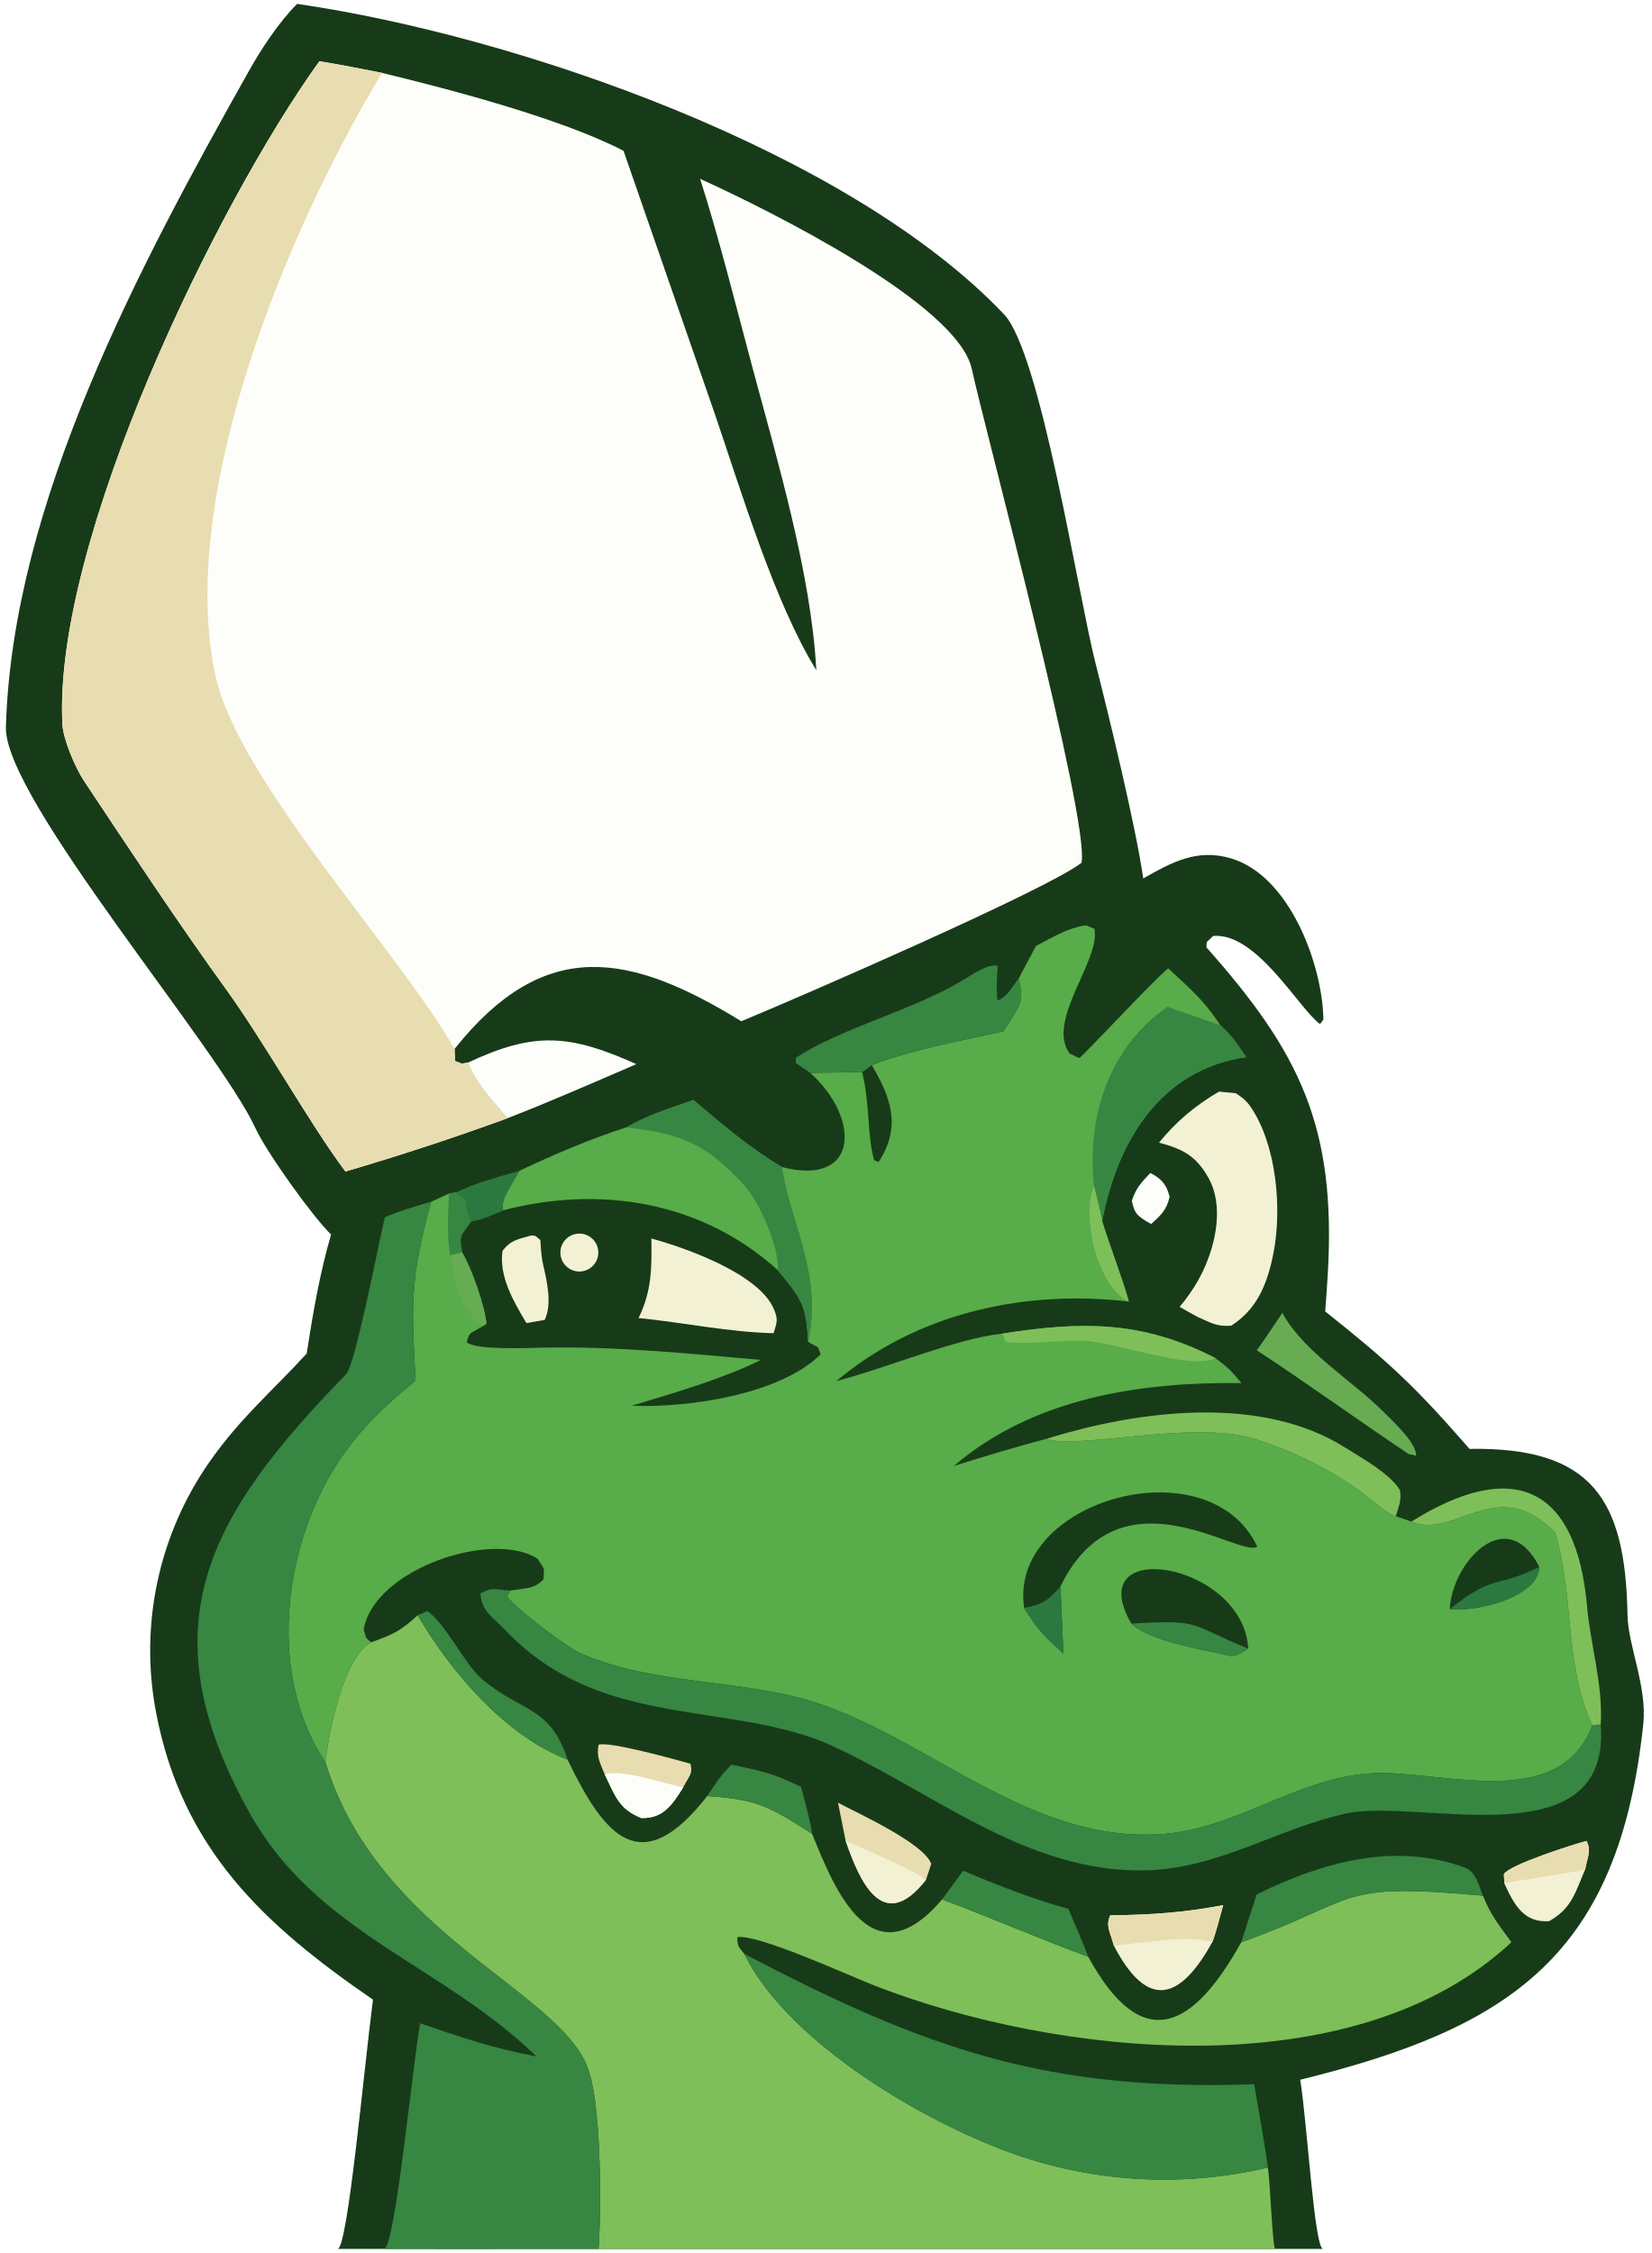
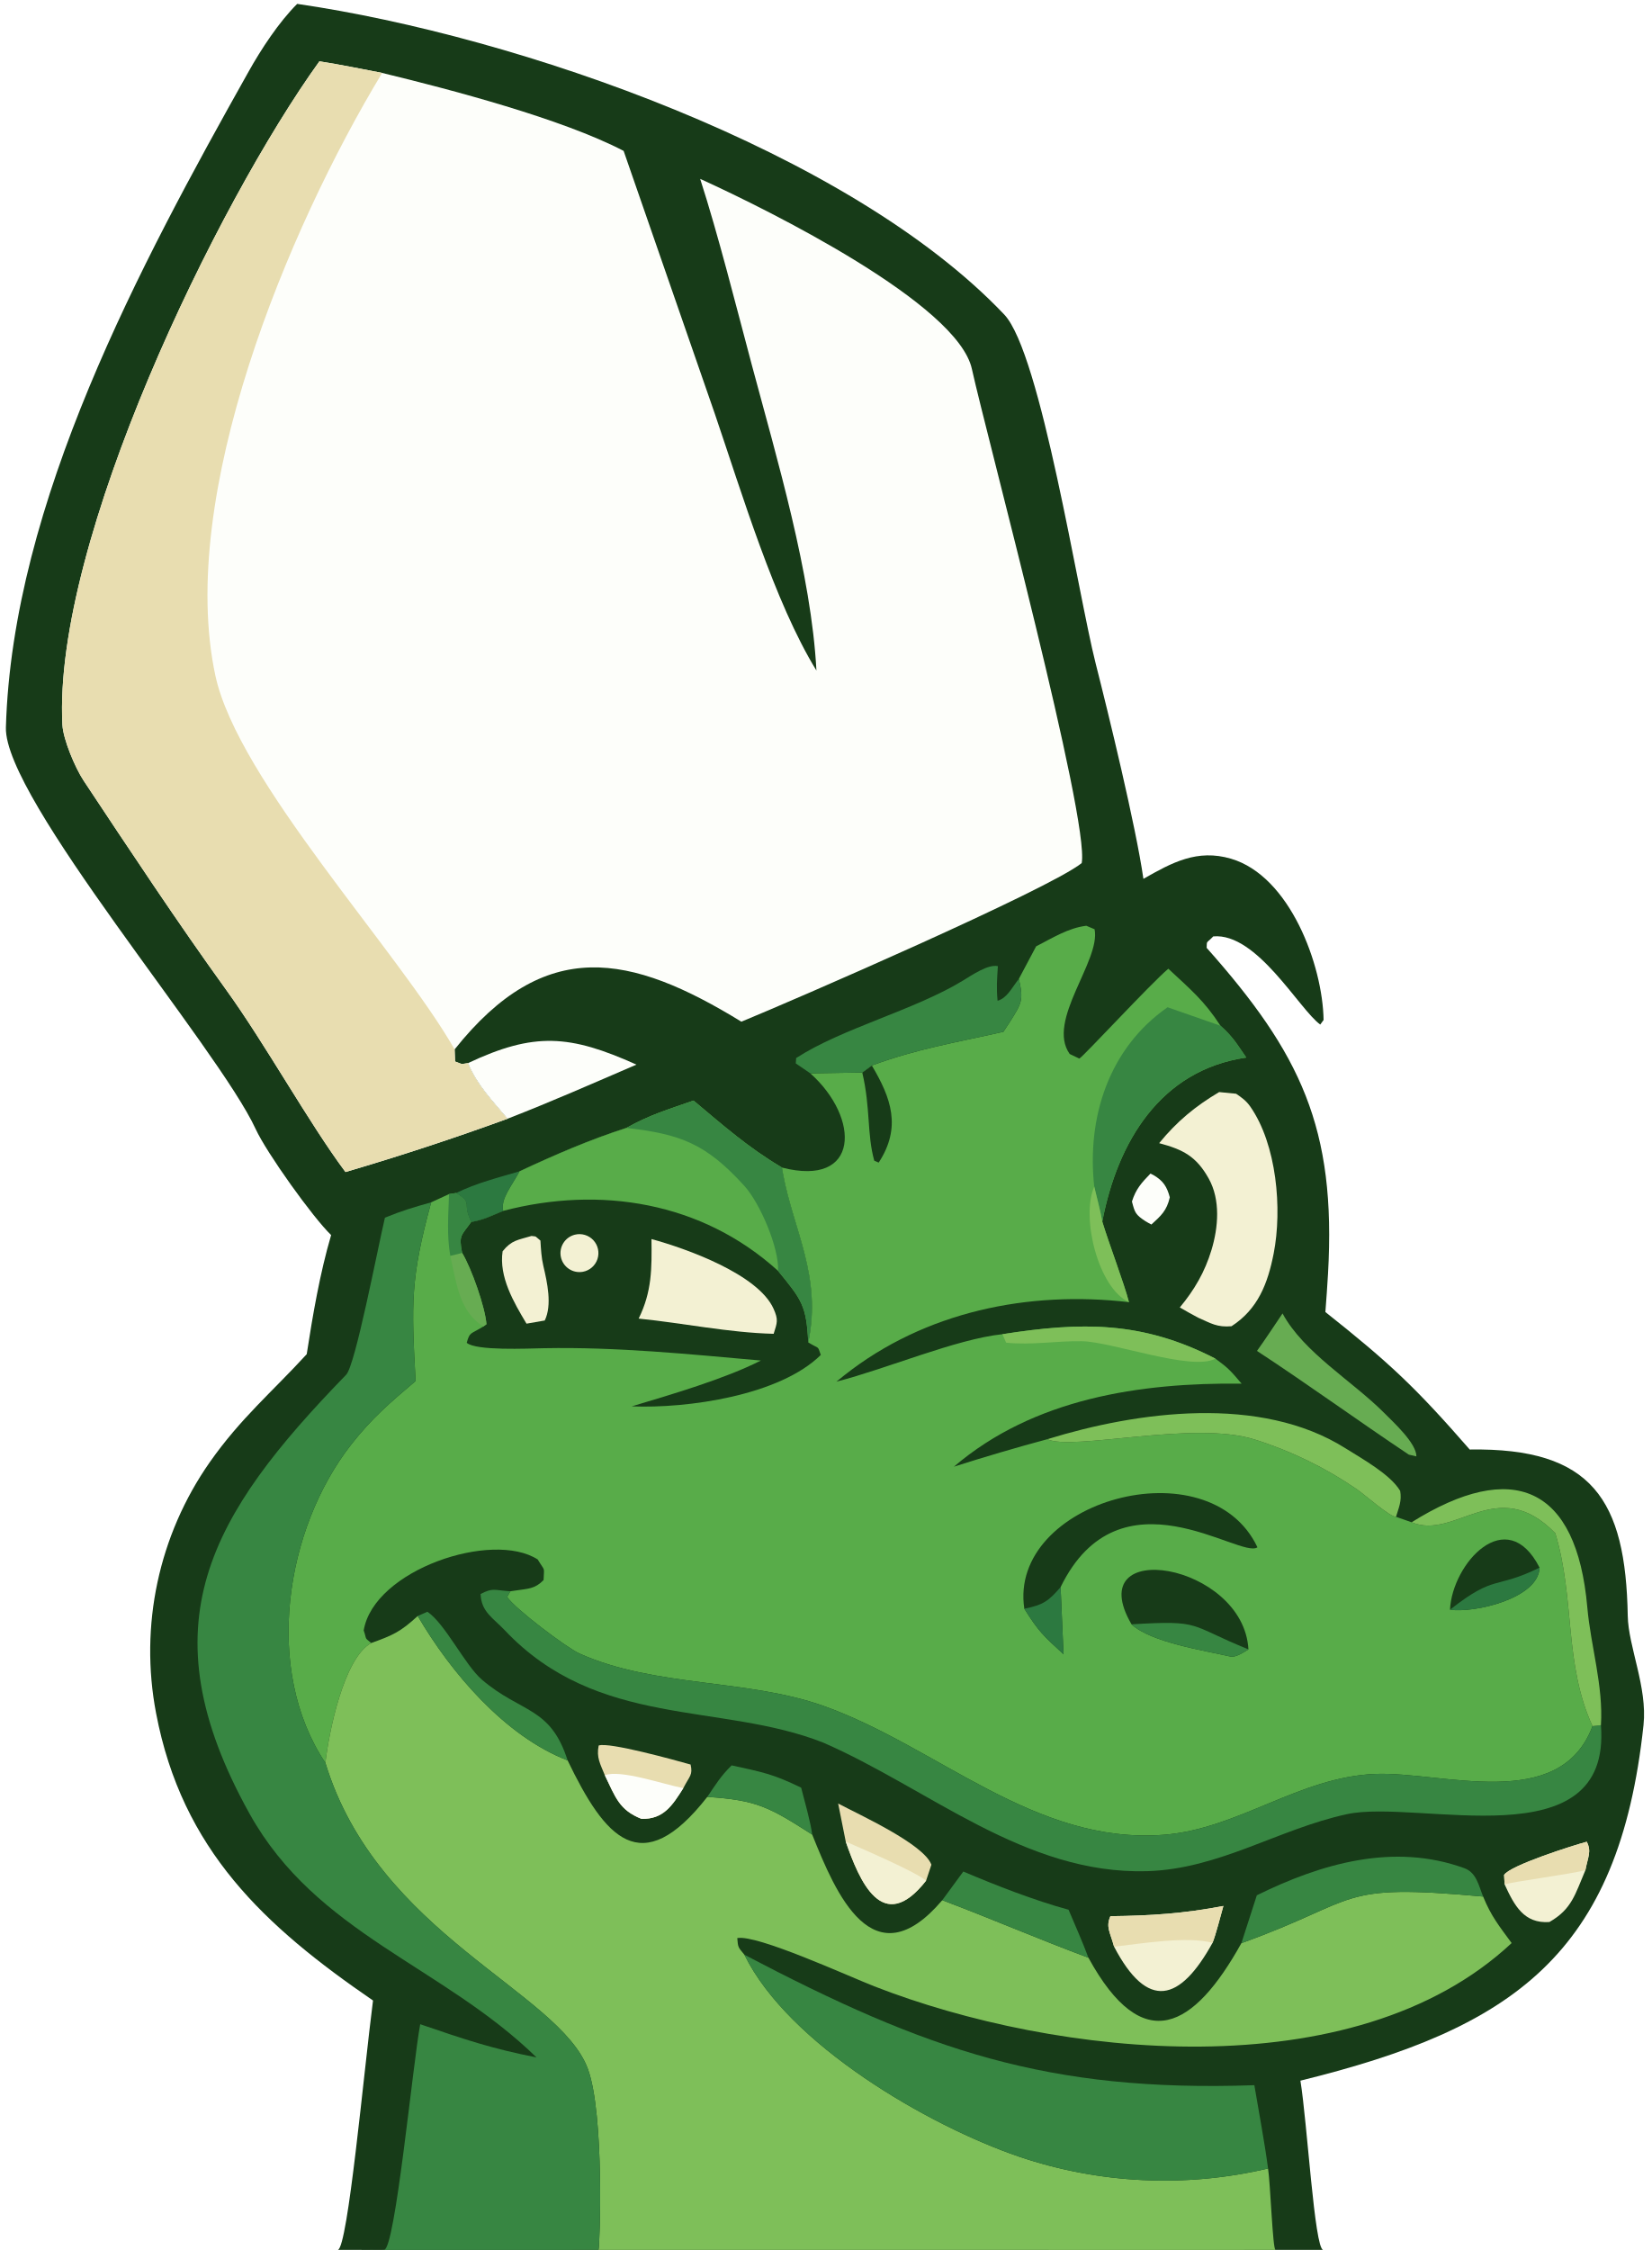
- <svg xmlns="http://www.w3.org/2000/svg" width="212.842" height="290.435" viewBox="736.958 23.220 212.842 290.435" fill-rule="evenodd" clip-rule="evenodd">
+ <svg xmlns="http://www.w3.org/2000/svg" width="212.842" height="289.919" viewBox="736.958 23.22 212.842 289.919" fill-rule="evenodd" clip-rule="evenodd">
  <g transform="translate(-1074,0)">
    <g>
      <g transform="matrix(1,0,0,1,1068.303,0)">
        <path d="M780.958,23.72C809.307,27.841 852.023,42.62 872.083,63.746C876.805,68.718 881.603,99.809 883.859,108.674C885.513,115.17 889.047,129.659 890.023,136.462C893.695,134.369 896.951,132.583 901.314,133.868C908.905,136.103 913.132,147.579 913.244,154.649L912.814,155.236C910.103,153.293 904.654,143.37 899.025,143.877C898.1,144.853 898.214,144.344 898.173,145.352C910.248,158.934 914.898,168.534 913.814,187.371C913.717,189.008 913.604,190.643 913.476,192.278C921.723,198.825 925.047,201.926 932.078,209.994C947.888,209.745 952.181,216.487 952.447,231.433C952.518,235.4 954.997,240.623 954.478,245.494C951.319,275.116 937.62,284.585 910.258,291.319C911.134,296.674 912.071,312.946 913.19,313.126L907.046,313.126C896.255,313.143 884.654,313.126 873.777,313.126L819.789,313.126C813.773,313.124 790.465,313.151 786.201,313.126C787.495,312.806 789.533,290.268 790.731,280.992C776.779,271.422 766.131,261.623 762.771,243.969C760.614,232.704 763.105,221.045 769.678,211.646C773.667,205.959 777.716,202.59 782.186,197.711C782.964,192.664 783.889,187.271 785.332,182.361C782.985,180.109 777.021,171.774 775.607,168.701C770.784,158.224 743.155,126.089 743.415,116.96C744.24,87.984 760.727,57.329 774.665,32.501C776.282,29.599 778.601,26.062 780.958,23.72Z" style="fill:rgb(23,59,24);fill-rule:nonzero;" />
      </g>
      <g transform="matrix(1,0,0,1,1068.303,0)">
        <path d="M876.194,145.16C878.311,144.074 880.353,142.786 882.662,142.507L883.728,142.957C884.551,147.012 877.472,154.746 880.521,159.028L881.76,159.621C882.225,159.425 890.984,149.929 893.234,148.042C896.099,150.724 897.827,152.109 899.956,155.391C901.554,156.813 902.046,157.702 903.279,159.488C892.189,161.102 886.675,170.389 884.722,180.626C885.599,183.518 887.545,188.597 888.161,191.007C875.207,189.5 861.877,192.225 851.502,200.409C851.15,200.687 850.8,200.968 850.452,201.252C856.99,199.577 865.866,195.767 871.85,195.136C882.047,193.537 889.849,193.421 899.305,198.285C901.035,199.556 901.261,199.85 902.679,201.506C889.598,201.364 875.902,203.404 865.597,212.206C869.582,210.935 873.595,209.755 877.634,208.667C880.91,210.215 896.468,206.21 904.349,208.699C909.047,210.173 913.497,212.341 917.555,215.131C918.64,215.891 921.817,218.704 922.578,218.666L924.591,219.368C930.24,221.741 935.616,213.096 943.107,220.782C945.666,229.215 944.209,237.633 947.907,245.635C943.693,256.877 928.523,251.457 919.896,251.798C910.113,252.185 902.238,258.887 892.678,259.634C876.018,260.936 863.559,248.305 848.807,243.036C838.901,239.516 827.101,240.656 817.342,236.283C815.703,235.548 808.955,230.466 808.019,228.988L808.435,228.261L809.076,228.168C810.739,227.911 811.555,227.987 812.714,226.818C812.769,224.972 812.967,225.839 811.957,224.162C806.121,220.393 790.835,225.486 789.531,233.305C789.973,234.597 789.568,234.141 790.496,234.93C786.939,236.89 785.027,246.526 784.594,250.373C776.576,238.38 779.395,220.236 787.93,209.341C790.568,205.973 792.931,203.953 796.219,201.17C795.672,191.123 795.553,187.947 798.227,178.144L800.53,177.081L801.453,176.941C803.698,178.434 802.082,178.051 803.381,180.676C805.075,180.37 805.905,179.901 807.502,179.246C807.169,177.66 808.6,176.058 809.614,174.15C814.064,172.066 818.719,170.048 823.394,168.555C826.536,166.812 828.676,166.224 832.036,165.037C835.859,168.24 839.09,171.097 843.423,173.661C853.496,176.256 853.551,167.299 847.091,161.523L853.787,161.42L855.018,160.512C860.975,158.325 865.837,157.565 871.978,156.169C872.245,155.773 872.507,155.374 872.764,154.971C874.342,152.485 874.596,152.105 873.97,149.349L876.194,145.16Z" style="fill:rgb(88,172,73);fill-rule:nonzero;" />
      </g>
      <g transform="matrix(1,0,0,1,1068.303,0)">
        <path d="M823.394,168.555C826.536,166.812 828.676,166.224 832.036,165.037C835.859,168.24 839.09,171.097 843.423,173.661L843.564,174.463C844.898,181.703 848.605,187.646 846.825,196.193C848.324,197.122 847.981,196.508 848.443,197.807C843.153,203.034 831.275,204.728 824.074,204.434C829.133,202.917 836.081,200.889 840.721,198.528C831.386,197.703 822.148,196.763 812.762,196.941C810.633,196.981 804.004,197.294 802.809,196.244C803.21,194.807 803.262,195.186 804.95,194.143L805.352,193.853C805.19,191.662 803.408,186.611 802.217,184.663C801.749,182.328 802.14,182.434 803.381,180.676C805.075,180.37 805.905,179.901 807.502,179.246C807.169,177.66 808.6,176.058 809.614,174.15C814.064,172.066 818.719,170.048 823.394,168.555Z" style="fill:rgb(23,59,24);fill-rule:nonzero;" />
      </g>
      <g transform="matrix(1,0,0,1,1068.303,0)">
        <path d="M823.394,168.555C826.536,166.812 828.676,166.224 832.036,165.037C835.859,168.24 839.09,171.097 843.423,173.661L843.564,174.463C844.898,181.703 848.605,187.646 846.825,196.193C846.593,191.444 845.99,190.706 842.936,186.978C833.13,178.085 820.009,175.975 807.502,179.246C807.169,177.66 808.6,176.058 809.614,174.15C814.064,172.066 818.719,170.048 823.394,168.555Z" style="fill:rgb(88,172,73);fill-rule:nonzero;" />
      </g>
      <g transform="matrix(1,0,0,1,1068.303,0)">
        <path d="M823.394,168.555C826.536,166.812 828.676,166.224 832.036,165.037C835.859,168.24 839.09,171.097 843.423,173.661L843.564,174.463C844.898,181.703 848.605,187.646 846.825,196.193C846.593,191.444 845.99,190.706 842.936,186.978C843.083,183.99 840.587,178.236 838.615,176.056C833.606,170.517 830.286,169.354 823.394,168.555Z" style="fill:rgb(55,134,66);fill-rule:nonzero;" />
      </g>
      <g transform="matrix(1,0,0,1,1068.303,0)">
        <path d="M826.62,182.877C831.092,184.091 840.353,187.403 842.351,191.848C843.003,193.298 842.819,193.646 842.367,195.085C836.619,194.946 830.708,193.702 824.968,193.124C826.689,189.632 826.664,186.67 826.62,182.877Z" style="fill:rgb(243,241,211);fill-rule:nonzero;" />
      </g>
      <g transform="matrix(1,0,0,1,1068.303,0)">
        <path d="M811.157,182.477C811.92,182.577 811.512,182.44 812.307,183.069C812.373,184.167 812.431,185.258 812.683,186.332C813.181,188.454 813.838,191.373 812.864,193.37L810.513,193.778C808.855,191.006 806.946,187.742 807.433,184.454C808.593,182.998 809.407,183.007 811.157,182.477Z" style="fill:rgb(243,241,211);fill-rule:nonzero;" />
      </g>
      <g transform="matrix(1,0,0,1,1068.303,0)">
        <path d="M816.745,182.314C817.61,182.099 818.524,182.371 819.13,183.024C819.735,183.677 819.938,184.609 819.658,185.455C819.378,186.301 818.661,186.928 817.785,187.091C816.485,187.333 815.228,186.498 814.947,185.207C814.666,183.915 815.463,182.634 816.745,182.314Z" style="fill:rgb(243,241,211);fill-rule:nonzero;" />
      </g>
      <g transform="matrix(1,0,0,1,1068.303,0)">
        <path d="M893.137,153.008L899.956,155.391C901.554,156.813 902.046,157.702 903.279,159.488C892.189,161.102 886.675,170.389 884.722,180.626C884.499,179.324 884.001,177.456 883.685,176.122C882.705,167.178 885.583,158.268 893.137,153.008Z" style="fill:rgb(55,134,66);fill-rule:nonzero;" />
      </g>
      <g transform="matrix(1,0,0,1,1068.303,0)">
        <path d="M871.85,195.136C882.047,193.537 889.849,193.421 899.305,198.285C896.262,199.944 885.944,196.086 882.06,196.037C878.652,195.994 875.709,196.567 872.332,196.229L871.85,195.136Z" style="fill:rgb(126,191,89);fill-rule:nonzero;" />
      </g>
      <g transform="matrix(1,0,0,1,1068.303,0)">
        <path d="M853.787,161.42L855.018,160.512C857.511,164.698 858.873,168.482 855.904,173.024L855.334,172.781C854.371,169.318 854.869,166 853.787,161.42Z" style="fill:rgb(23,59,24);fill-rule:nonzero;" />
      </g>
      <g transform="matrix(1,0,0,1,1068.303,0)">
        <path d="M883.685,176.122C884.001,177.456 884.499,179.324 884.722,180.626C885.599,183.518 887.545,188.597 888.161,191.007C884.196,189.195 881.945,180.059 883.685,176.122Z" style="fill:rgb(126,191,89);fill-rule:nonzero;" />
      </g>
      <g transform="matrix(1,0,0,1,1068.303,0)">
        <path d="M800.691,185.041L802.217,184.663C803.408,186.611 805.19,191.662 805.352,193.853L804.95,194.143C801.834,192.168 801.51,188.62 800.691,185.041Z" style="fill:rgb(103,172,82);fill-rule:nonzero;" />
      </g>
      <g transform="matrix(1,0,0,1,1068.303,0)">
        <path d="M800.53,177.081L801.453,176.941C803.698,178.434 802.082,178.051 803.381,180.676C802.14,182.434 801.749,182.328 802.217,184.663L800.691,185.041C800.221,182.341 800.441,179.826 800.53,177.081Z" style="fill:rgb(55,134,66);fill-rule:nonzero;" />
      </g>
      <g transform="matrix(1,0,0,1,1068.303,0)">
        <path d="M874.673,230.508C872.569,216.595 898.459,209.356 904.719,222.591C902.538,224.189 886.982,212.082 879.349,227.725L879.729,236.38C877.129,233.981 876.553,233.502 874.673,230.508Z" style="fill:rgb(23,59,24);fill-rule:nonzero;" />
      </g>
      <g transform="matrix(1,0,0,1,1068.303,0)">
        <path d="M879.349,227.725L879.729,236.38C877.129,233.981 876.553,233.502 874.673,230.508C877.148,230.021 877.821,229.483 879.349,227.725Z" style="fill:rgb(44,121,64);fill-rule:nonzero;" />
      </g>
      <g transform="matrix(1,0,0,1,1068.303,0)">
        <path d="M888.49,232.517C881.859,221.146 902.929,224.577 903.558,235.744C902.983,236.109 901.894,236.821 901.25,236.672C897.895,235.899 890.988,234.847 888.49,232.517Z" style="fill:rgb(23,59,24);fill-rule:nonzero;" />
      </g>
      <g transform="matrix(1,0,0,1,1068.303,0)">
        <path d="M888.49,232.517C897.7,231.974 895.675,232.558 903.558,235.744C902.983,236.109 901.894,236.821 901.25,236.672C897.895,235.899 890.988,234.847 888.49,232.517Z" style="fill:rgb(55,134,66);fill-rule:nonzero;" />
      </g>
      <g transform="matrix(1,0,0,1,1068.303,0)">
        <path d="M929.537,230.633C929.808,224.706 936.826,216.883 941.082,225.215C940.95,229.196 932.649,231.097 929.537,230.633Z" style="fill:rgb(23,59,24);fill-rule:nonzero;" />
      </g>
      <g transform="matrix(1,0,0,1,1068.303,0)">
        <path d="M941.082,225.215C940.95,229.196 932.649,231.097 929.537,230.633C935.46,225.989 935.256,228.072 941.082,225.215Z" style="fill:rgb(44,121,64);fill-rule:nonzero;" />
      </g>
      <g transform="matrix(1,0,0,1,1068.303,0)">
        <path d="M796.495,231.444C800.779,238.765 807.744,246.942 815.814,250.056C820.623,260.032 825.275,265.659 833.814,254.756C840.161,255.169 841.768,256.041 847.338,259.616C850.377,267.205 855.167,278.554 864.099,268.066C870.426,270.449 876.614,273.133 882.936,275.477C889.996,288.378 896.555,284.561 902.651,273.602C918.284,267.98 914.612,265.841 933.807,267.597C934.857,270.17 935.871,271.382 937.482,273.589C917.114,292.629 878.645,288.261 855.341,279.164C852.02,277.868 840.233,272.457 837.677,272.948C837.773,274.203 837.793,274.111 838.601,275.097C844.262,286.641 862.266,297.105 874.011,301.117C884.35,304.618 895.464,305.146 906.088,302.639C906.391,304.578 906.681,313.061 907.046,313.126C896.255,313.143 884.654,313.126 873.777,313.126L819.789,313.126C819.956,312.913 820.593,295.652 818.414,289.784C814.704,279.789 791.331,272.489 784.594,250.373C785.027,246.526 786.939,236.89 790.496,234.93C793.36,233.899 794.267,233.481 796.495,231.444Z" style="fill:rgb(126,191,89);fill-rule:nonzero;" />
      </g>
      <g transform="matrix(1,0,0,1,1068.303,0)">
        <path d="M792.267,180.122C794.469,179.22 795.927,178.79 798.227,178.144C795.553,187.947 795.672,191.123 796.219,201.17C792.931,203.953 790.568,205.973 787.93,209.341C779.395,220.236 776.576,238.38 784.594,250.373C791.331,272.489 814.704,279.789 818.414,289.784C820.593,295.652 819.956,312.913 819.789,313.126C813.773,313.124 790.465,313.151 786.201,313.126L788.737,313.126C790.239,313.125 790.897,313.155 792.166,313.126C793.59,312.987 795.853,289.221 796.813,284.046C802.461,285.978 805.934,287.169 811.804,288.325C799.675,276.499 783.445,272.413 774.824,256.93C761.246,232.545 769.722,218.426 787.269,200.36C788.454,199.139 791.281,184.31 792.267,180.122Z" style="fill:rgb(55,134,66);fill-rule:nonzero;" />
      </g>
      <g transform="matrix(1,0,0,1,1068.303,0)">
        <path d="M948.99,245.51C950.366,263.125 925.463,254.981 916.252,256.981C907.396,258.903 899.789,264.064 890.473,264.326C874.714,264.769 862.429,253.717 848.757,247.761C835.482,242.528 819.717,245.991 807.704,233.276C806.206,231.692 804.683,230.928 804.595,228.611C806.236,227.773 806.263,228.124 808.435,228.261L808.019,228.988C808.955,230.466 815.703,235.548 817.342,236.283C827.101,240.656 838.901,239.516 848.807,243.036C863.559,248.305 876.018,260.936 892.678,259.634C902.238,258.887 910.113,252.185 919.896,251.798C928.523,251.457 943.693,256.877 947.907,245.635L948.99,245.51Z" style="fill:rgb(55,134,66);fill-rule:nonzero;" />
      </g>
      <g transform="matrix(1,0,0,1,1068.303,0)">
        <path d="M838.601,275.097C862.051,287.399 877.628,292.825 904.321,291.904C904.887,295.307 905.649,299.266 906.088,302.639C895.464,305.146 884.35,304.618 874.011,301.117C862.266,297.105 844.262,286.641 838.601,275.097Z" style="fill:rgb(55,134,66);fill-rule:nonzero;" />
      </g>
      <g transform="matrix(1,0,0,1,1068.303,0)">
        <path d="M847.091,161.523L845.218,160.243L845.265,159.554C851.166,155.722 860.53,153.377 866.757,149.575C867.946,148.849 870.017,147.432 871.266,147.713C871.158,149.442 871.064,150.417 871.227,152.172C872.446,151.814 872.99,150.603 873.97,149.349C874.596,152.105 874.342,152.485 872.764,154.971C872.507,155.374 872.245,155.773 871.978,156.169C865.837,157.565 860.975,158.325 855.018,160.512L853.787,161.42L847.091,161.523Z" style="fill:rgb(55,134,66);fill-rule:nonzero;" />
      </g>
      <g transform="matrix(1,0,0,1,1068.303,0)">
        <path d="M904.64,267.433C912.911,263.355 922.275,260.628 931.383,263.94C932.95,264.51 933.225,266.169 933.807,267.597C914.612,265.841 918.284,267.98 902.651,273.602L904.64,267.433Z" style="fill:rgb(55,134,66);fill-rule:nonzero;" />
      </g>
      <g transform="matrix(1,0,0,1,1068.303,0)">
        <path d="M877.634,208.667C889.252,205.076 905.106,202.912 916.07,209.838C918.224,211.199 921.839,213.185 923.118,215.327C923.338,216.621 922.962,217.406 922.578,218.666C921.817,218.704 918.64,215.891 917.555,215.131C913.497,212.341 909.047,210.173 904.349,208.699C896.468,206.21 880.91,210.215 877.634,208.667Z" style="fill:rgb(126,191,89);fill-rule:nonzero;" />
      </g>
      <g transform="matrix(1,0,0,1,1068.303,0)">
        <path d="M924.591,219.368C937.593,211.242 945.854,214.659 947.235,230.339C947.671,235.288 949.313,240.459 948.99,245.51L947.907,245.635C944.209,237.633 945.666,229.215 943.107,220.782C935.616,213.096 930.24,221.741 924.591,219.368Z" style="fill:rgb(126,191,89);fill-rule:nonzero;" />
      </g>
      <g transform="matrix(1,0,0,1,1068.303,0)">
        <path d="M864.099,268.066L866.811,264.373C871.016,266.161 875.965,268.095 880.378,269.295C881.204,271.266 882.206,273.498 882.936,275.477C876.614,273.133 870.426,270.449 864.099,268.066Z" style="fill:rgb(55,134,66);fill-rule:nonzero;" />
      </g>
      <g transform="matrix(1,0,0,1,1068.303,0)">
        <path d="M796.495,231.444L797.742,230.9C800.024,232.429 802.584,237.778 804.755,239.64C809.836,243.997 813.578,243.061 815.814,250.056C807.744,246.942 800.779,238.765 796.495,231.444Z" style="fill:rgb(55,134,66);fill-rule:nonzero;" />
      </g>
      <g transform="matrix(1,0,0,1,1068.303,0)">
        <path d="M836.951,250.694C840.939,251.566 842.278,251.798 845.913,253.568C846.339,255.242 847.129,257.993 847.338,259.616C841.768,256.041 840.161,255.169 833.814,254.756C834.941,253.097 835.534,252.089 836.951,250.694Z" style="fill:rgb(55,134,66);fill-rule:nonzero;" />
      </g>
      <g transform="matrix(1,0,0,1,1068.303,0)">
        <path d="M801.453,176.941C804.018,175.675 806.862,174.954 809.614,174.15C808.6,176.058 807.169,177.66 807.502,179.246C805.905,179.901 805.075,180.37 803.381,180.676C802.082,178.051 803.698,178.434 801.453,176.941Z" style="fill:rgb(44,121,64);fill-rule:nonzero;" />
      </g>
      <g transform="matrix(1,0,0,1,1068.303,0)">
        <path d="M783.822,31.121C786.514,31.543 789.229,32.101 791.908,32.617C800.651,34.737 815.075,38.515 823.031,42.664L834.783,76.535C838.248,86.684 842.485,100.86 847.88,109.619C847.223,97.162 842.79,82.35 839.55,70.233C837.565,62.811 835.231,53.489 832.895,46.268C841.931,50.379 866.074,62.395 867.915,70.758C869.799,79.319 883.113,128.812 882.069,134.43C877.846,137.829 844.715,152.202 838.208,154.867C823.917,146.109 812.909,143.797 801.249,158.438L801.307,159.997C802.443,160.399 801.886,160.355 802.971,160.205C804.149,163.052 806.073,164.99 808.069,167.371C801.182,169.883 794.216,172.173 787.182,174.238C782.461,167.92 776.892,157.799 771.749,150.682C765.636,142.222 759.224,132.539 753.444,123.822C752.336,122.15 750.797,118.489 750.699,116.608C749.466,92.916 770.629,49.434 783.822,31.121Z" style="fill:rgb(253,254,250);fill-rule:nonzero;" />
      </g>
      <g transform="matrix(1,0,0,1,1068.303,0)">
        <path d="M783.822,31.121C786.514,31.543 789.229,32.101 791.908,32.617C779.735,52.748 765.428,87.082 770.413,110.27C773.315,123.77 793.968,145.71 801.249,158.438L801.307,159.997C802.443,160.399 801.886,160.355 802.971,160.205C804.149,163.052 806.073,164.99 808.069,167.371C801.182,169.883 794.216,172.173 787.182,174.238C782.461,167.92 776.892,157.799 771.749,150.682C765.636,142.222 759.224,132.539 753.444,123.822C752.336,122.15 750.797,118.489 750.699,116.608C749.466,92.916 770.629,49.434 783.822,31.121Z" style="fill:rgb(232,221,176);fill-rule:nonzero;" />
      </g>
      <g transform="matrix(1,0,0,1,1068.303,0)">
        <path d="M899.784,163.937L901.968,164.152C902.693,164.64 903.272,165.059 903.781,165.785C907.208,170.671 907.934,179.017 906.811,184.738C906.049,188.617 904.786,191.902 901.377,194.11C899.52,194.271 898.75,193.742 897.066,193.001C896.267,192.588 895.495,192.135 894.715,191.687C896.595,189.424 897.94,187.116 898.797,184.282C899.677,181.372 899.975,177.838 898.444,175.089C896.847,172.221 895.139,171.343 892.051,170.519C894.332,167.726 896.706,165.763 899.784,163.937Z" style="fill:rgb(243,241,211);fill-rule:nonzero;" />
      </g>
      <g transform="matrix(1,0,0,1,1068.303,0)">
        <path d="M802.971,160.205C811.538,156.173 816.095,156.544 824.683,160.398C819.17,162.773 813.664,165.2 808.069,167.371C806.073,164.99 804.149,163.052 802.971,160.205Z" style="fill:rgb(253,254,250);fill-rule:nonzero;" />
      </g>
      <g transform="matrix(1,0,0,1,1068.303,0)">
        <path d="M886.243,274.06C885.725,272.148 885.155,271.534 885.767,270.126C890.947,270.069 895.228,269.788 900.33,268.81C899.981,270.037 899.372,272.451 898.932,273.562C894.734,281.16 890.57,282.317 886.243,274.06Z" style="fill:rgb(243,241,211);fill-rule:nonzero;" />
      </g>
      <g transform="matrix(1,0,0,1,1068.303,0)">
        <path d="M886.243,274.06C885.725,272.148 885.155,271.534 885.767,270.126C890.947,270.069 895.228,269.788 900.33,268.81C899.981,270.037 899.372,272.451 898.932,273.562C895.689,272.679 889.805,273.645 886.243,274.06Z" style="fill:rgb(232,221,176);fill-rule:nonzero;" />
      </g>
      <g transform="matrix(1,0,0,1,1068.303,0)">
        <path d="M851.657,260.512L850.679,255.608C853.42,257.067 861.72,260.826 862.698,263.494L862.016,265.546C856.386,272.734 853.4,265.522 851.657,260.512Z" style="fill:rgb(232,221,176);fill-rule:nonzero;" />
      </g>
      <g transform="matrix(1,0,0,1,1068.303,0)">
        <path d="M851.657,260.512C853.794,261.45 860.603,264.375 862.016,265.546C856.386,272.734 853.4,265.522 851.657,260.512Z" style="fill:rgb(243,241,211);fill-rule:nonzero;" />
      </g>
      <g transform="matrix(1,0,0,1,1068.303,0)">
        <path d="M907.954,192.461C910.663,197.491 916.964,201.174 921.016,205.244C922.265,206.498 925.219,209.192 925.205,210.879L924.231,210.655C917.66,206.27 911.273,201.625 904.659,197.289C905.797,195.712 906.861,194.07 907.954,192.461Z" style="fill:rgb(103,172,82);fill-rule:nonzero;" />
      </g>
      <g transform="matrix(1,0,0,1,1068.303,0)">
        <path d="M820.608,251.966C820.011,250.473 819.508,249.7 819.813,248.137C821.094,247.648 829.612,250.009 831.663,250.585C831.963,251.958 831.555,252.005 830.724,253.628C829.317,255.847 828.188,257.652 825.334,257.587C822.436,256.44 821.966,254.751 820.608,251.966Z" style="fill:rgb(232,221,176);fill-rule:nonzero;" />
      </g>
      <g transform="matrix(1,0,0,1,1068.303,0)">
        <path d="M820.608,251.966C822.623,251.187 828.209,253.156 830.724,253.628C829.317,255.847 828.188,257.652 825.334,257.587C822.436,256.44 821.966,254.751 820.608,251.966Z" style="fill:rgb(253,254,250);fill-rule:nonzero;" />
      </g>
      <g transform="matrix(1,0,0,1,1068.303,0)">
        <path d="M936.577,266.032L936.506,264.814C937.248,263.589 945.496,260.971 947.165,260.534C947.801,261.794 947.32,262.442 946.984,264.21C945.667,267.282 945.259,269.217 942.346,270.879C939.075,271.106 937.831,268.764 936.577,266.032Z" style="fill:rgb(243,241,211);fill-rule:nonzero;" />
      </g>
      <g transform="matrix(1,0,0,1,1068.303,0)">
        <path d="M936.577,266.032L936.506,264.814C937.248,263.589 945.496,260.971 947.165,260.534C947.801,261.794 947.32,262.442 946.984,264.21C944.3,264.833 937.871,265.637 936.577,266.032Z" style="fill:rgb(232,221,176);fill-rule:nonzero;" />
      </g>
      <g transform="matrix(1,0,0,1,1068.303,0)">
        <path d="M890.93,174.44C891.059,174.503 891.191,174.558 891.315,174.63C892.596,175.379 893.061,176.14 893.424,177.499C893.031,179.225 892.297,179.865 891.051,181.003C890.8,180.863 890.538,180.741 890.298,180.583C888.997,179.726 888.92,179.484 888.545,178.04C889.05,176.434 889.768,175.637 890.93,174.44Z" style="fill:rgb(253,254,250);fill-rule:nonzero;" />
      </g>
    </g>
  </g>
</svg>
